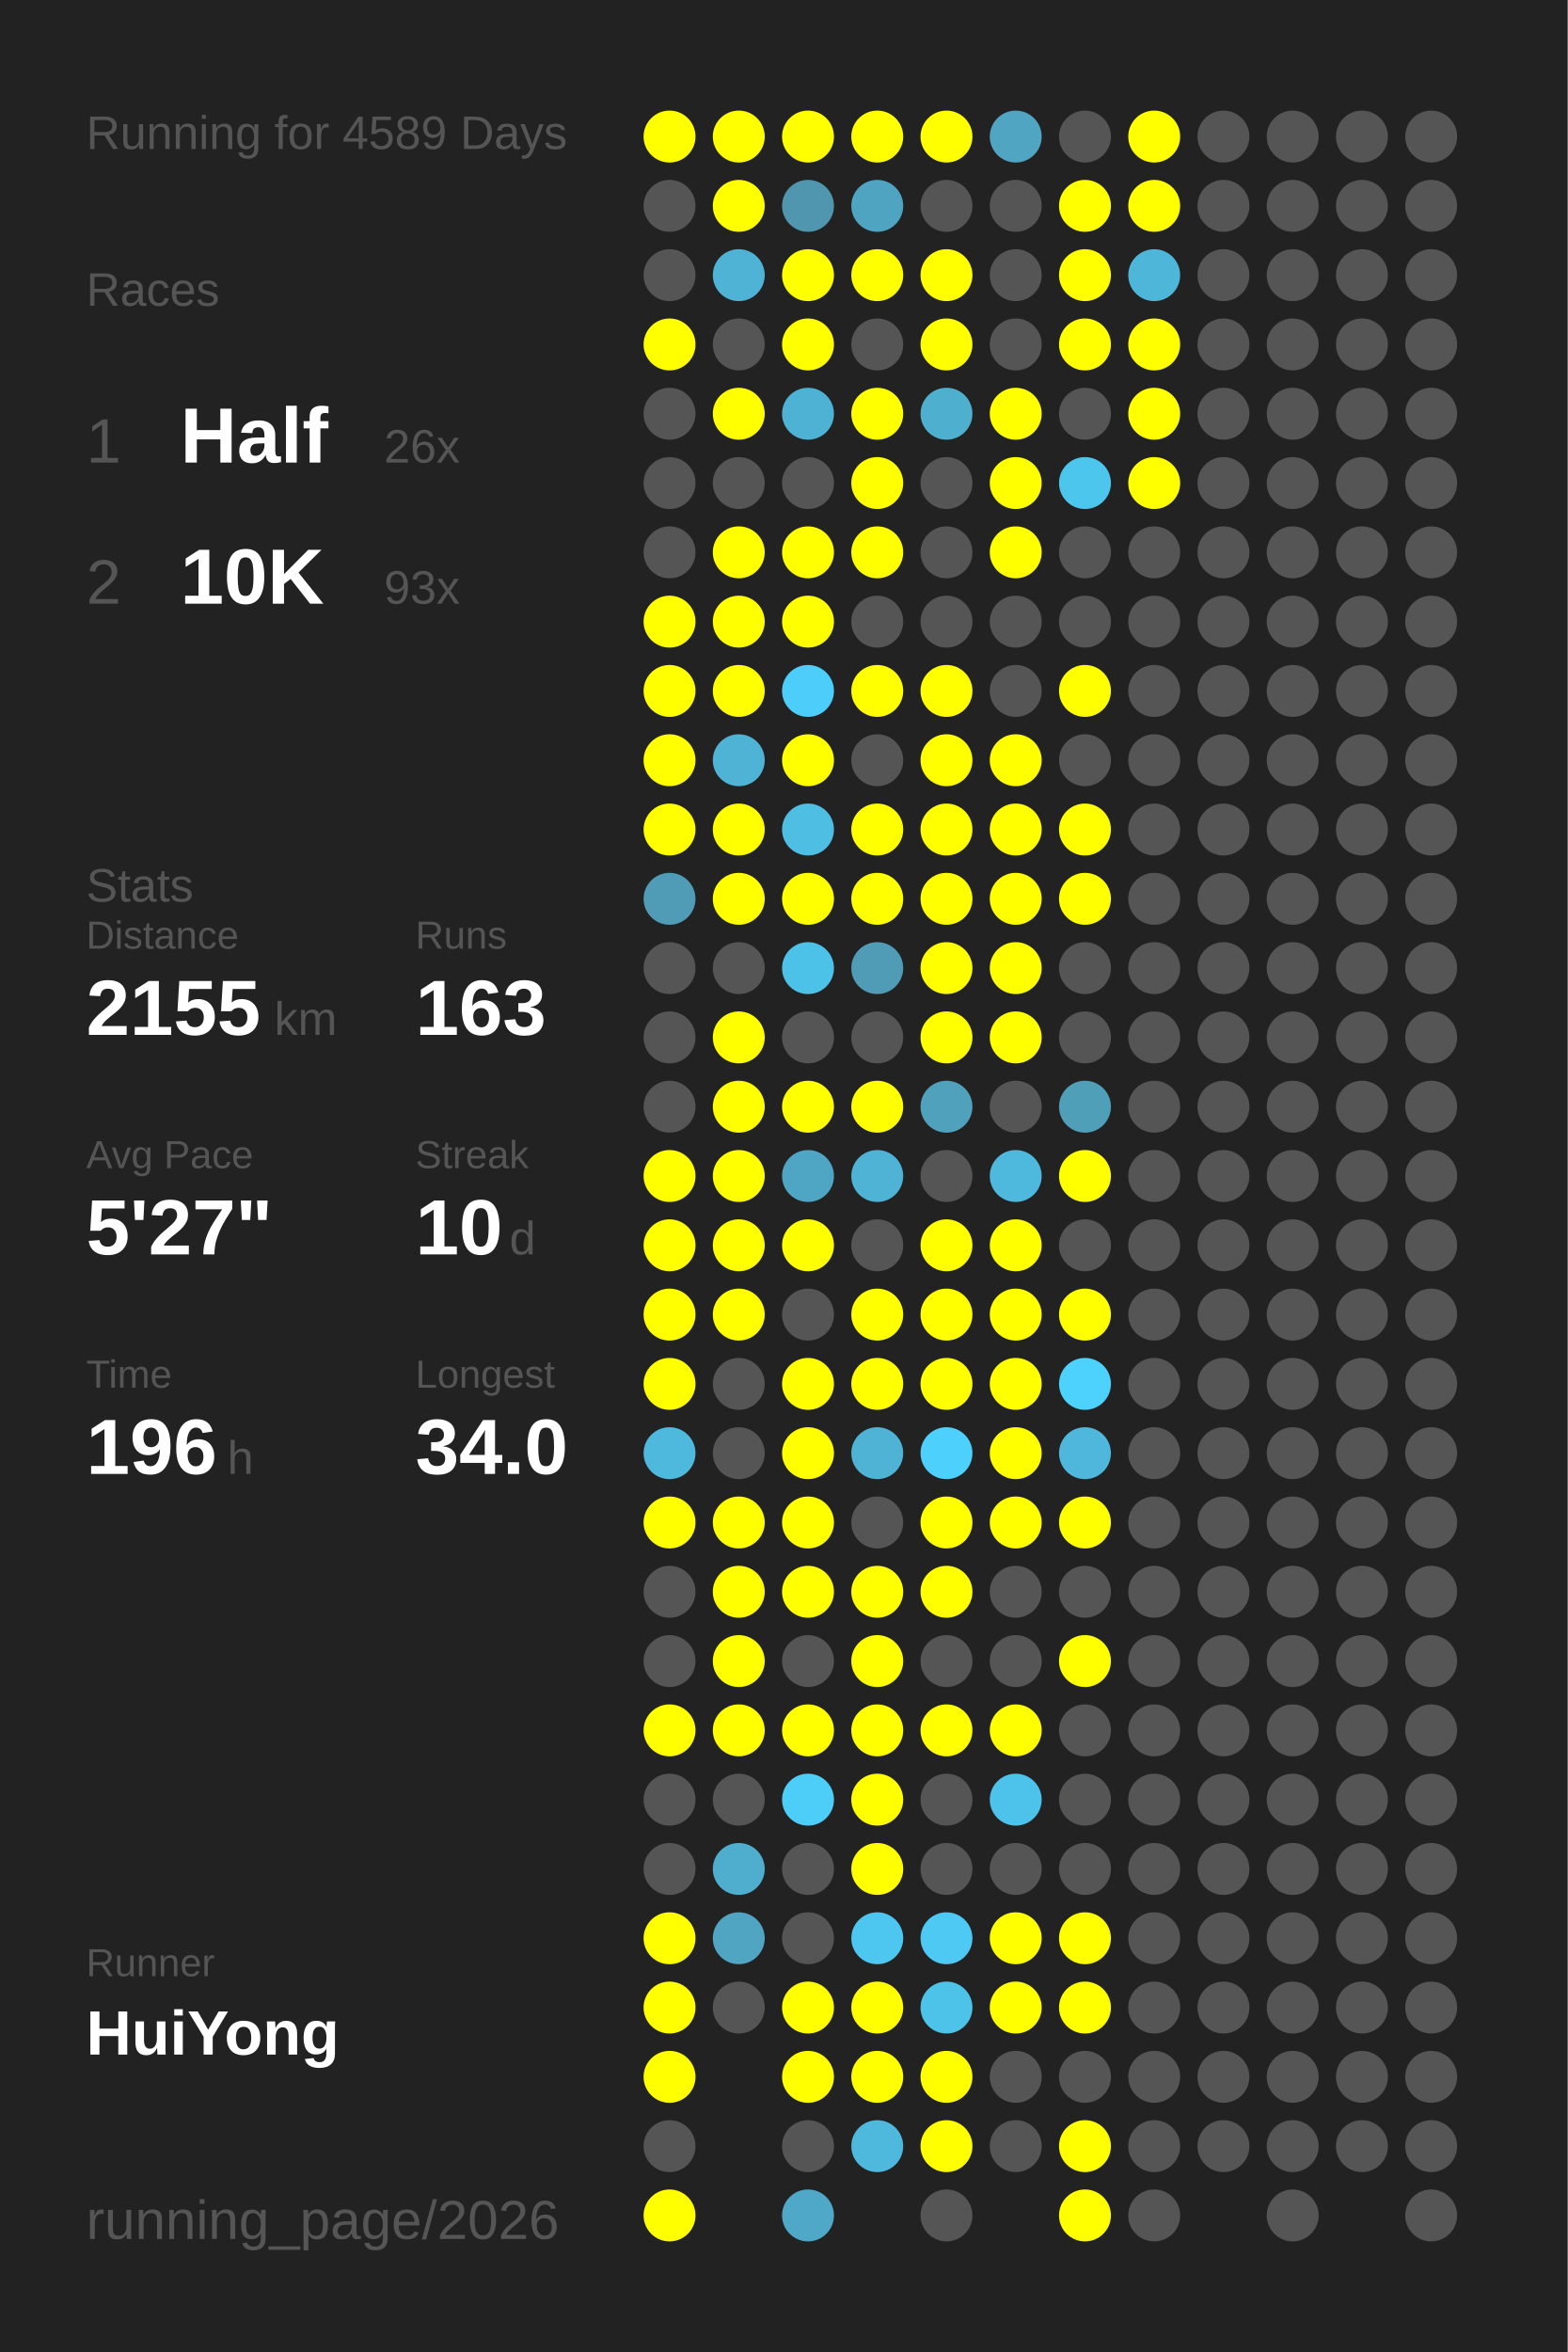
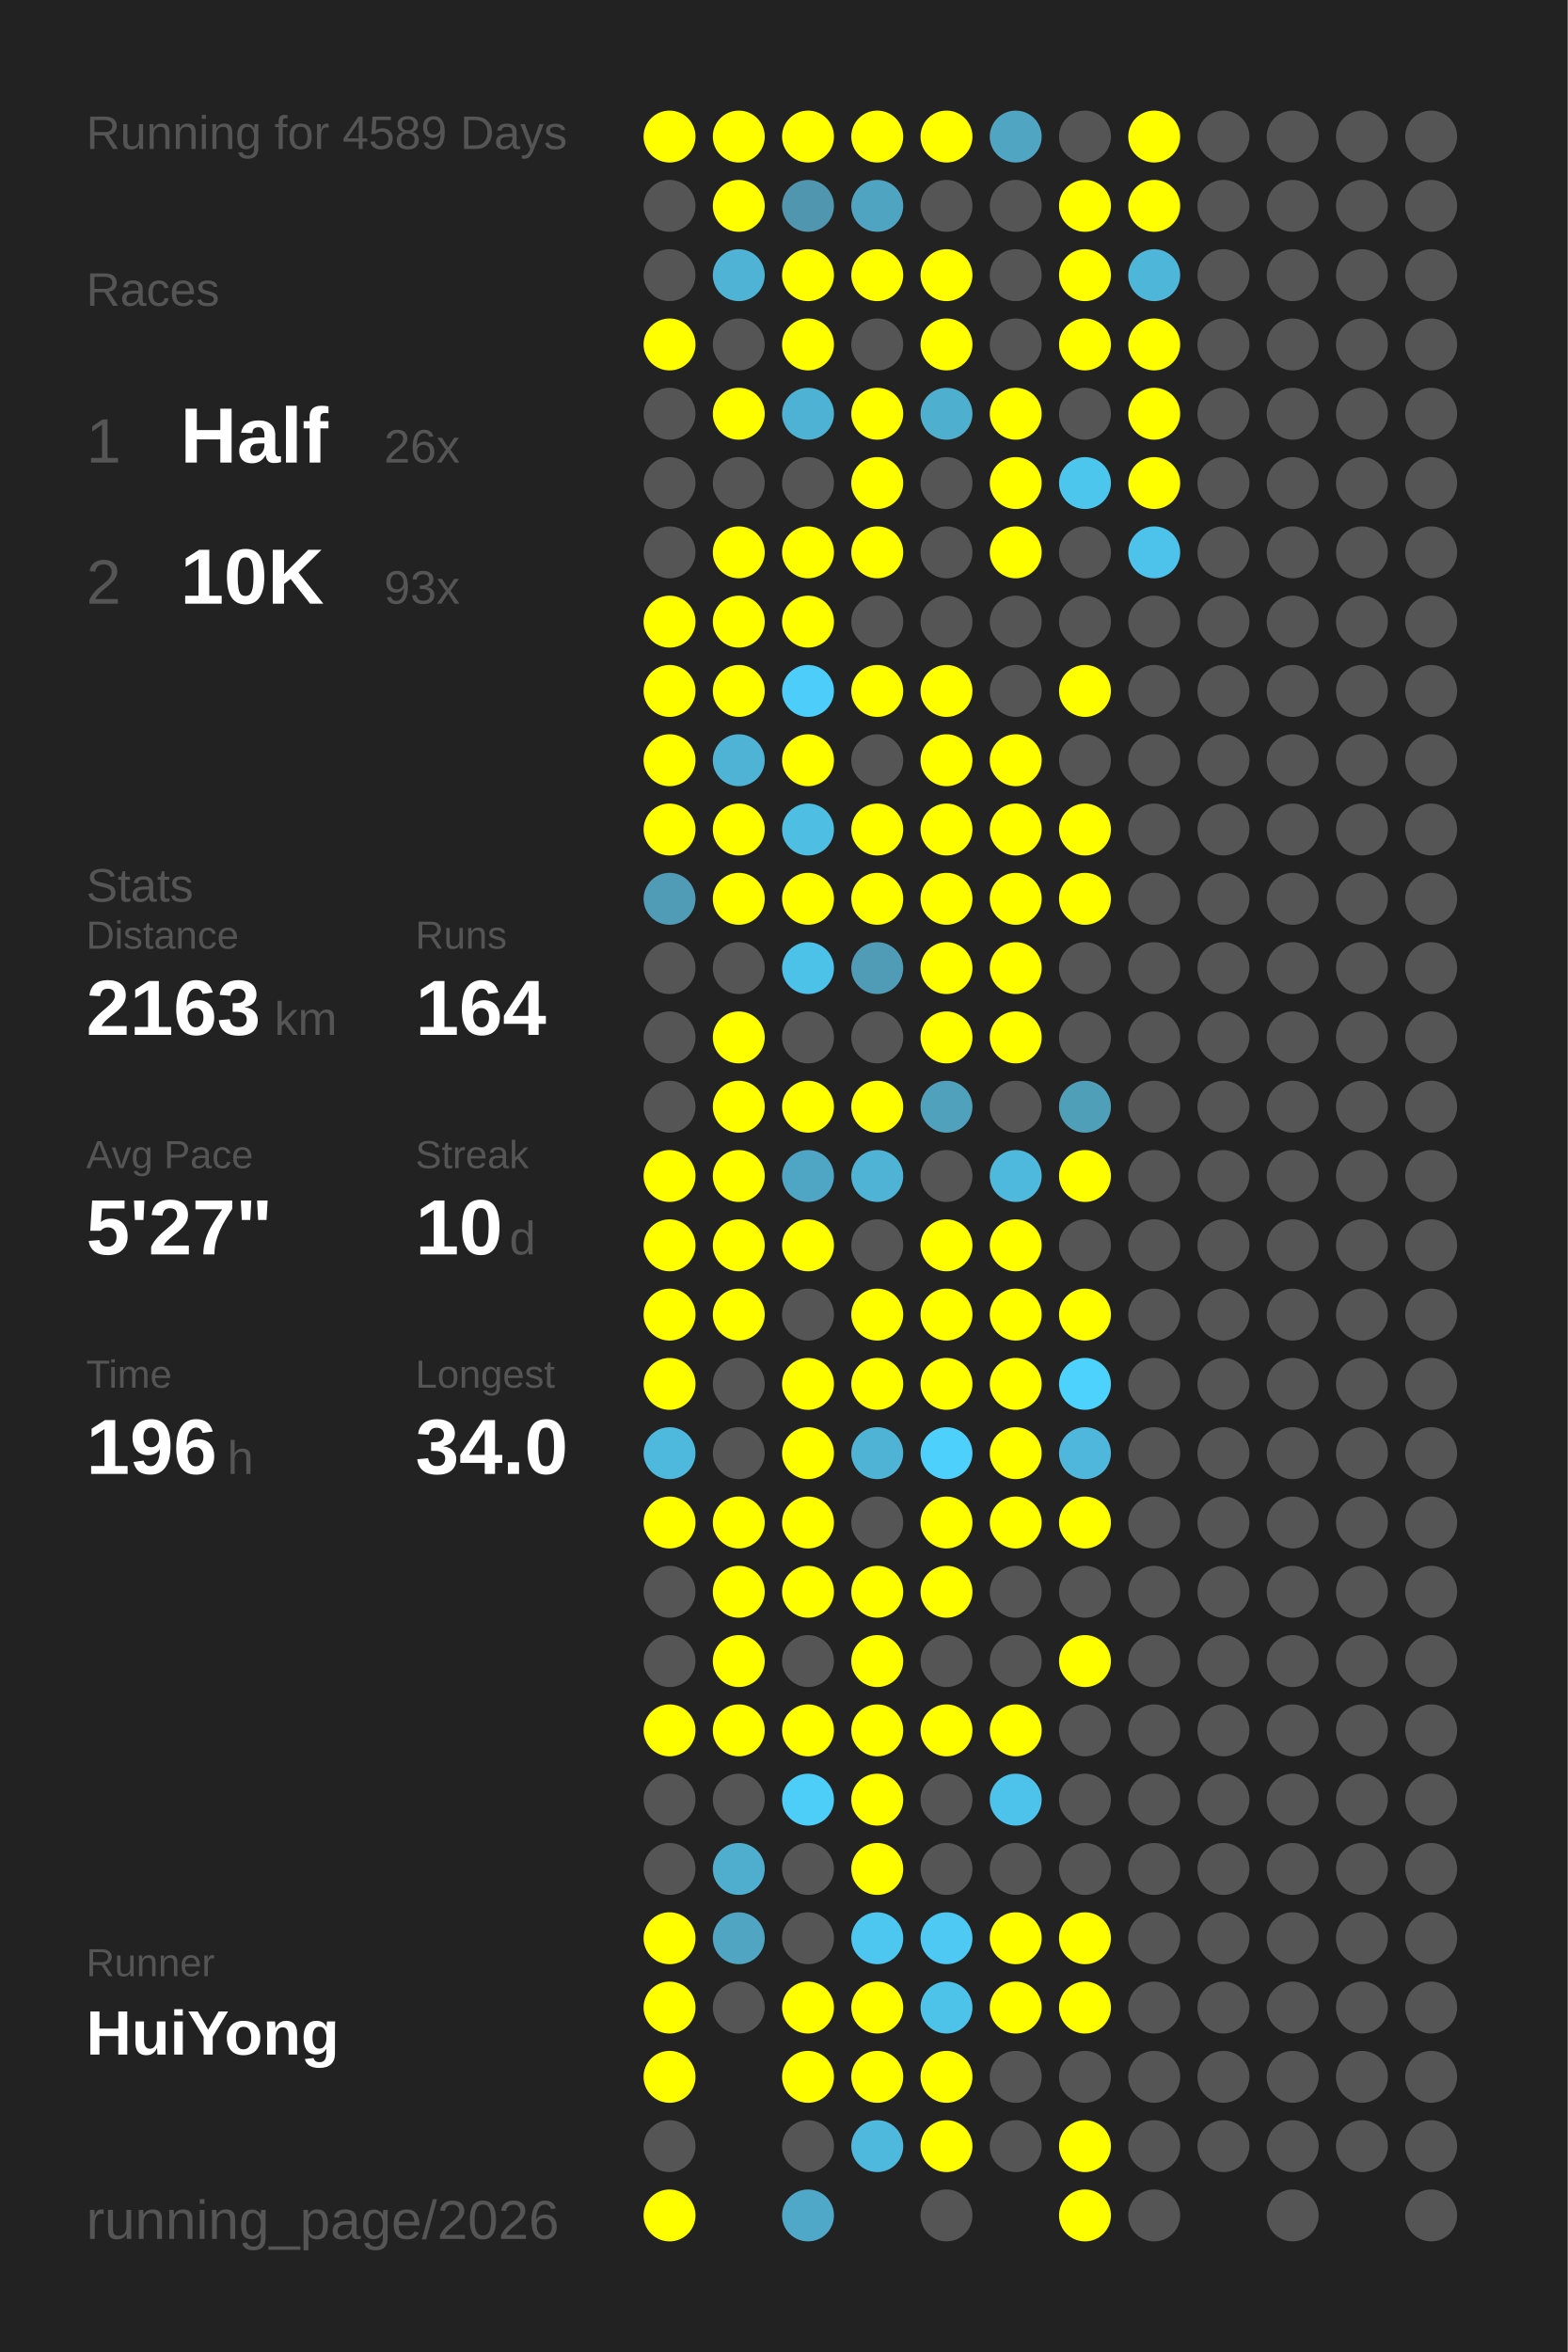
<svg xmlns="http://www.w3.org/2000/svg" baseProfile="full" height="300mm" version="1.1" viewBox="0,0,200,300" width="200mm">
  <defs />
  <rect fill="#222222" height="300" width="200" x="0" y="0" />
  <text fill="#555555" style="font-size:6px; font-family:Arial;" x="11" y="19">Running for 4589 Days</text>
  <text fill="#555555" style="font-size:6px; font-family:Arial;" x="11" y="39">Races</text>
  <text fill="#555555" style="font-size:8px; font-family:Arial;" x="11" y="59">1</text>
  <text fill="#FFFFFF" style="font-size:10px; font-family:Arial; font-weight:bold;" x="23" y="59">Half</text>
  <text fill="#555555" style="font-size:6px; font-family:Arial;" x="49" y="59">26x</text>
  <text fill="#555555" style="font-size:8px; font-family:Arial;" x="11" y="77">2</text>
  <text fill="#FFFFFF" style="font-size:10px; font-family:Arial; font-weight:bold;" x="23" y="77">10K</text>
  <text fill="#555555" style="font-size:6px; font-family:Arial;" x="49" y="77">93x</text>
  <text fill="#555555" style="font-size:6px; font-family:Arial;" x="11" y="115">Stats</text>
  <text fill="#555555" style="font-size:5px; font-family:Arial;" x="11" y="121">Distance</text>
-   <text fill="#FFFFFF" style="font-size:10px; font-family:Arial; font-weight:bold;" x="11" y="132">2155</text>
+   <text fill="#FFFFFF" style="font-size:10px; font-family:Arial; font-weight:bold;" x="11" y="132">2163</text>
  <text fill="#555555" style="font-size:6px; font-family:Arial;" x="35" y="132">km</text>
  <text fill="#555555" style="font-size:5px; font-family:Arial;" x="53" y="121">Runs</text>
-   <text fill="#FFFFFF" style="font-size:10px; font-family:Arial; font-weight:bold;" x="53" y="132">163</text>
+   <text fill="#FFFFFF" style="font-size:10px; font-family:Arial; font-weight:bold;" x="53" y="132">164</text>
  <text fill="#555555" style="font-size:5px; font-family:Arial;" x="11" y="149">Avg Pace</text>
  <text fill="#FFFFFF" style="font-size:10px; font-family:Arial; font-weight:bold;" x="11" y="160">5'27"</text>
  <text fill="#555555" style="font-size:5px; font-family:Arial;" x="53" y="149">Streak</text>
  <text fill="#FFFFFF" style="font-size:10px; font-family:Arial; font-weight:bold;" x="53" y="160">10</text>
  <text fill="#555555" style="font-size:6px; font-family:Arial;" x="65" y="160">d</text>
  <text fill="#555555" style="font-size:5px; font-family:Arial;" x="11" y="177">Time</text>
  <text fill="#FFFFFF" style="font-size:10px; font-family:Arial; font-weight:bold;" x="11" y="188">196</text>
  <text fill="#555555" style="font-size:6px; font-family:Arial;" x="29" y="188">h</text>
  <text fill="#555555" style="font-size:5px; font-family:Arial;" x="53" y="177">Longest</text>
  <text fill="#FFFFFF" style="font-size:10px; font-family:Arial; font-weight:bold;" x="53" y="188">34.0</text>
  <text fill="#555555" style="font-size:5px; font-family:Arial;" x="11" y="252.065">Runner</text>
  <text fill="#FFFFFF" style="font-size:8px; font-family:Arial; font-weight:bold;" x="11" y="262.065">HuiYong</text>
  <text fill="#555555" style="font-size:7px; font-family:Arial;" x="11" y="285.581">running_page/2026</text>
  <circle cx="85.417" cy="17.419" fill="#FFFF00" r="3.312" />
  <circle cx="85.417" cy="26.258" fill="#555555" r="3.312" />
  <circle cx="85.417" cy="35.097" fill="#555555" r="3.312" />
  <circle cx="85.417" cy="43.935" fill="#FFFF00" r="3.312" />
  <circle cx="85.417" cy="52.774" fill="#555555" r="3.312" />
  <circle cx="85.417" cy="61.613" fill="#555555" r="3.312" />
  <circle cx="85.417" cy="70.452" fill="#555555" r="3.312" />
  <circle cx="85.417" cy="79.29" fill="#FFFF00" r="3.312" />
  <circle cx="85.417" cy="88.129" fill="#FFFF00" r="3.312" />
  <circle cx="85.417" cy="96.968" fill="#FFFF00" r="3.312" />
  <circle cx="85.417" cy="105.806" fill="#FFFF00" r="3.312" />
  <circle cx="85.417" cy="114.645" fill="#509bb5" r="3.312" />
  <circle cx="85.417" cy="123.484" fill="#555555" r="3.312" />
  <circle cx="85.417" cy="132.323" fill="#555555" r="3.312" />
  <circle cx="85.417" cy="141.161" fill="#555555" r="3.312" />
  <circle cx="85.417" cy="150" fill="#FFFF00" r="3.312" />
  <circle cx="85.417" cy="158.839" fill="#FFFF00" r="3.312" />
  <circle cx="85.417" cy="167.677" fill="#FFFF00" r="3.312" />
  <circle cx="85.417" cy="176.516" fill="#FFFF00" r="3.312" />
  <circle cx="85.417" cy="185.355" fill="#4eb9dd" r="3.312" />
  <circle cx="85.417" cy="194.194" fill="#FFFF00" r="3.312" />
  <circle cx="85.417" cy="203.032" fill="#555555" r="3.312" />
  <circle cx="85.417" cy="211.871" fill="#555555" r="3.312" />
  <circle cx="85.417" cy="220.71" fill="#FFFF00" r="3.312" />
  <circle cx="85.417" cy="229.548" fill="#555555" r="3.312" />
  <circle cx="85.417" cy="238.387" fill="#555555" r="3.312" />
  <circle cx="85.417" cy="247.226" fill="#FFFF00" r="3.312" />
  <circle cx="85.417" cy="256.065" fill="#FFFF00" r="3.312" />
  <circle cx="85.417" cy="264.903" fill="#FFFF00" r="3.312" />
  <circle cx="85.417" cy="273.742" fill="#555555" r="3.312" />
  <circle cx="85.417" cy="282.581" fill="#FFFF00" r="3.312" />
  <circle cx="94.25" cy="17.419" fill="#FFFF00" r="3.312" />
  <circle cx="94.25" cy="26.258" fill="#FFFF00" r="3.312" />
  <circle cx="94.25" cy="35.097" fill="#4eb3d4" r="3.312" />
  <circle cx="94.25" cy="43.935" fill="#555555" r="3.312" />
  <circle cx="94.25" cy="52.774" fill="#FFFF00" r="3.312" />
  <circle cx="94.25" cy="61.613" fill="#555555" r="3.312" />
  <circle cx="94.25" cy="70.452" fill="#FFFF00" r="3.312" />
  <circle cx="94.25" cy="79.29" fill="#FFFF00" r="3.312" />
  <circle cx="94.25" cy="88.129" fill="#FFFF00" r="3.312" />
  <circle cx="94.25" cy="96.968" fill="#4eb3d4" r="3.312" />
  <circle cx="94.25" cy="105.806" fill="#FFFF00" r="3.312" />
  <circle cx="94.25" cy="114.645" fill="#FFFF00" r="3.312" />
  <circle cx="94.25" cy="123.484" fill="#555555" r="3.312" />
  <circle cx="94.25" cy="132.323" fill="#FFFF00" r="3.312" />
  <circle cx="94.25" cy="141.161" fill="#FFFF00" r="3.312" />
  <circle cx="94.25" cy="150" fill="#FFFF00" r="3.312" />
  <circle cx="94.25" cy="158.839" fill="#FFFF00" r="3.312" />
  <circle cx="94.25" cy="167.677" fill="#FFFF00" r="3.312" />
  <circle cx="94.25" cy="176.516" fill="#555555" r="3.312" />
  <circle cx="94.25" cy="185.355" fill="#555555" r="3.312" />
  <circle cx="94.25" cy="194.194" fill="#FFFF00" r="3.312" />
  <circle cx="94.25" cy="203.032" fill="#FFFF00" r="3.312" />
  <circle cx="94.25" cy="211.871" fill="#FFFF00" r="3.312" />
  <circle cx="94.25" cy="220.71" fill="#FFFF00" r="3.312" />
  <circle cx="94.25" cy="229.548" fill="#555555" r="3.312" />
  <circle cx="94.25" cy="238.387" fill="#4faece" r="3.312" />
  <circle cx="94.25" cy="247.226" fill="#4fa5c2" r="3.312" />
  <circle cx="94.25" cy="256.065" fill="#555555" r="3.312" />
  <circle cx="103.083" cy="17.419" fill="#FFFF00" r="3.312" />
  <circle cx="103.083" cy="26.258" fill="#5096ae" r="3.312" />
  <circle cx="103.083" cy="35.097" fill="#FFFF00" r="3.312" />
  <circle cx="103.083" cy="43.935" fill="#FFFF00" r="3.312" />
  <circle cx="103.083" cy="52.774" fill="#4eb2d4" r="3.312" />
  <circle cx="103.083" cy="61.613" fill="#555555" r="3.312" />
  <circle cx="103.083" cy="70.452" fill="#FFFF00" r="3.312" />
  <circle cx="103.083" cy="79.29" fill="#FFFF00" r="3.312" />
  <circle cx="103.083" cy="88.129" fill="#4dcefa" r="3.312" />
  <circle cx="103.083" cy="96.968" fill="#FFFF00" r="3.312" />
  <circle cx="103.083" cy="105.806" fill="#4ebee3" r="3.312" />
  <circle cx="103.083" cy="114.645" fill="#FFFF00" r="3.312" />
  <circle cx="103.083" cy="123.484" fill="#4dc2e9" r="3.312" />
  <circle cx="103.083" cy="132.323" fill="#555555" r="3.312" />
  <circle cx="103.083" cy="141.161" fill="#FFFF00" r="3.312" />
  <circle cx="103.083" cy="150" fill="#4fa6c4" r="3.312" />
  <circle cx="103.083" cy="158.839" fill="#FFFF00" r="3.312" />
  <circle cx="103.083" cy="167.677" fill="#555555" r="3.312" />
  <circle cx="103.083" cy="176.516" fill="#FFFF00" r="3.312" />
  <circle cx="103.083" cy="185.355" fill="#FFFF00" r="3.312" />
  <circle cx="103.083" cy="194.194" fill="#FFFF00" r="3.312" />
  <circle cx="103.083" cy="203.032" fill="#FFFF00" r="3.312" />
  <circle cx="103.083" cy="211.871" fill="#555555" r="3.312" />
  <circle cx="103.083" cy="220.71" fill="#FFFF00" r="3.312" />
  <circle cx="103.083" cy="229.548" fill="#4dcef9" r="3.312" />
  <circle cx="103.083" cy="238.387" fill="#555555" r="3.312" />
  <circle cx="103.083" cy="247.226" fill="#555555" r="3.312" />
  <circle cx="103.083" cy="256.065" fill="#FFFF00" r="3.312" />
  <circle cx="103.083" cy="264.903" fill="#FFFF00" r="3.312" />
  <circle cx="103.083" cy="273.742" fill="#555555" r="3.312" />
  <circle cx="103.083" cy="282.581" fill="#4fa8c7" r="3.312" />
  <circle cx="111.917" cy="17.419" fill="#FFFF00" r="3.312" />
  <circle cx="111.917" cy="26.258" fill="#4fa5c1" r="3.312" />
  <circle cx="111.917" cy="35.097" fill="#FFFF00" r="3.312" />
  <circle cx="111.917" cy="43.935" fill="#555555" r="3.312" />
  <circle cx="111.917" cy="52.774" fill="#FFFF00" r="3.312" />
  <circle cx="111.917" cy="61.613" fill="#FFFF00" r="3.312" />
  <circle cx="111.917" cy="70.452" fill="#FFFF00" r="3.312" />
  <circle cx="111.917" cy="79.29" fill="#555555" r="3.312" />
  <circle cx="111.917" cy="88.129" fill="#FFFF00" r="3.312" />
  <circle cx="111.917" cy="96.968" fill="#555555" r="3.312" />
  <circle cx="111.917" cy="105.806" fill="#FFFF00" r="3.312" />
  <circle cx="111.917" cy="114.645" fill="#FFFF00" r="3.312" />
  <circle cx="111.917" cy="123.484" fill="#509cb6" r="3.312" />
  <circle cx="111.917" cy="132.323" fill="#555555" r="3.312" />
  <circle cx="111.917" cy="141.161" fill="#FFFF00" r="3.312" />
  <circle cx="111.917" cy="150" fill="#4eb3d4" r="3.312" />
  <circle cx="111.917" cy="158.839" fill="#555555" r="3.312" />
  <circle cx="111.917" cy="167.677" fill="#FFFF00" r="3.312" />
  <circle cx="111.917" cy="176.516" fill="#FFFF00" r="3.312" />
  <circle cx="111.917" cy="185.355" fill="#4eb3d5" r="3.312" />
  <circle cx="111.917" cy="194.194" fill="#555555" r="3.312" />
  <circle cx="111.917" cy="203.032" fill="#FFFF00" r="3.312" />
  <circle cx="111.917" cy="211.871" fill="#FFFF00" r="3.312" />
  <circle cx="111.917" cy="220.71" fill="#FFFF00" r="3.312" />
  <circle cx="111.917" cy="229.548" fill="#FFFF00" r="3.312" />
  <circle cx="111.917" cy="238.387" fill="#FFFF00" r="3.312" />
  <circle cx="111.917" cy="247.226" fill="#4dc7f0" r="3.312" />
  <circle cx="111.917" cy="256.065" fill="#FFFF00" r="3.312" />
  <circle cx="111.917" cy="264.903" fill="#FFFF00" r="3.312" />
  <circle cx="111.917" cy="273.742" fill="#4eb9dd" r="3.312" />
  <circle cx="120.75" cy="17.419" fill="#FFFF00" r="3.312" />
  <circle cx="120.75" cy="26.258" fill="#555555" r="3.312" />
  <circle cx="120.75" cy="35.097" fill="#FFFF00" r="3.312" />
  <circle cx="120.75" cy="43.935" fill="#FFFF00" r="3.312" />
  <circle cx="120.75" cy="52.774" fill="#4fafcf" r="3.312" />
  <circle cx="120.75" cy="61.613" fill="#555555" r="3.312" />
  <circle cx="120.75" cy="70.452" fill="#555555" r="3.312" />
  <circle cx="120.75" cy="79.29" fill="#555555" r="3.312" />
  <circle cx="120.75" cy="88.129" fill="#FFFF00" r="3.312" />
  <circle cx="120.75" cy="96.968" fill="#FFFF00" r="3.312" />
  <circle cx="120.75" cy="105.806" fill="#FFFF00" r="3.312" />
  <circle cx="120.75" cy="114.645" fill="#FFFF00" r="3.312" />
  <circle cx="120.75" cy="123.484" fill="#FFFF00" r="3.312" />
  <circle cx="120.75" cy="132.323" fill="#FFFF00" r="3.312" />
  <circle cx="120.75" cy="141.161" fill="#50a1bc" r="3.312" />
  <circle cx="120.75" cy="150" fill="#555555" r="3.312" />
  <circle cx="120.75" cy="158.839" fill="#FFFF00" r="3.312" />
  <circle cx="120.75" cy="167.677" fill="#FFFF00" r="3.312" />
  <circle cx="120.75" cy="176.516" fill="#FFFF00" r="3.312" />
  <circle cx="120.75" cy="185.355" fill="#4dd0fc" r="3.312" />
  <circle cx="120.75" cy="194.194" fill="#FFFF00" r="3.312" />
  <circle cx="120.75" cy="203.032" fill="#FFFF00" r="3.312" />
  <circle cx="120.75" cy="211.871" fill="#555555" r="3.312" />
  <circle cx="120.75" cy="220.71" fill="#FFFF00" r="3.312" />
  <circle cx="120.75" cy="229.548" fill="#555555" r="3.312" />
  <circle cx="120.75" cy="238.387" fill="#555555" r="3.312" />
  <circle cx="120.75" cy="247.226" fill="#4dc9f3" r="3.312" />
  <circle cx="120.75" cy="256.065" fill="#4dc3ea" r="3.312" />
  <circle cx="120.75" cy="264.903" fill="#FFFF00" r="3.312" />
  <circle cx="120.75" cy="273.742" fill="#FFFF00" r="3.312" />
  <circle cx="120.75" cy="282.581" fill="#555555" r="3.312" />
  <circle cx="129.583" cy="17.419" fill="#4fa5c2" r="3.312" />
  <circle cx="129.583" cy="26.258" fill="#555555" r="3.312" />
  <circle cx="129.583" cy="35.097" fill="#555555" r="3.312" />
  <circle cx="129.583" cy="43.935" fill="#555555" r="3.312" />
  <circle cx="129.583" cy="52.774" fill="#FFFF00" r="3.312" />
  <circle cx="129.583" cy="61.613" fill="#FFFF00" r="3.312" />
  <circle cx="129.583" cy="70.452" fill="#FFFF00" r="3.312" />
  <circle cx="129.583" cy="79.29" fill="#555555" r="3.312" />
  <circle cx="129.583" cy="88.129" fill="#555555" r="3.312" />
  <circle cx="129.583" cy="96.968" fill="#FFFF00" r="3.312" />
  <circle cx="129.583" cy="105.806" fill="#FFFF00" r="3.312" />
  <circle cx="129.583" cy="114.645" fill="#FFFF00" r="3.312" />
  <circle cx="129.583" cy="123.484" fill="#FFFF00" r="3.312" />
  <circle cx="129.583" cy="132.323" fill="#FFFF00" r="3.312" />
  <circle cx="129.583" cy="141.161" fill="#555555" r="3.312" />
  <circle cx="129.583" cy="150" fill="#4eb9dd" r="3.312" />
  <circle cx="129.583" cy="158.839" fill="#FFFF00" r="3.312" />
  <circle cx="129.583" cy="167.677" fill="#FFFF00" r="3.312" />
  <circle cx="129.583" cy="176.516" fill="#FFFF00" r="3.312" />
  <circle cx="129.583" cy="185.355" fill="#FFFF00" r="3.312" />
  <circle cx="129.583" cy="194.194" fill="#FFFF00" r="3.312" />
  <circle cx="129.583" cy="203.032" fill="#555555" r="3.312" />
  <circle cx="129.583" cy="211.871" fill="#555555" r="3.312" />
  <circle cx="129.583" cy="220.71" fill="#FFFF00" r="3.312" />
  <circle cx="129.583" cy="229.548" fill="#4dc3eb" r="3.312" />
  <circle cx="129.583" cy="238.387" fill="#555555" r="3.312" />
  <circle cx="129.583" cy="247.226" fill="#FFFF00" r="3.312" />
  <circle cx="129.583" cy="256.065" fill="#FFFF00" r="3.312" />
  <circle cx="129.583" cy="264.903" fill="#555555" r="3.312" />
  <circle cx="129.583" cy="273.742" fill="#555555" r="3.312" />
  <circle cx="138.417" cy="17.419" fill="#555555" r="3.312" />
  <circle cx="138.417" cy="26.258" fill="#FFFF00" r="3.312" />
  <circle cx="138.417" cy="35.097" fill="#FFFF00" r="3.312" />
  <circle cx="138.417" cy="43.935" fill="#FFFF00" r="3.312" />
  <circle cx="138.417" cy="52.774" fill="#555555" r="3.312" />
  <circle cx="138.417" cy="61.613" fill="#4dc6ee" r="3.312" />
  <circle cx="138.417" cy="70.452" fill="#555555" r="3.312" />
  <circle cx="138.417" cy="79.29" fill="#555555" r="3.312" />
  <circle cx="138.417" cy="88.129" fill="#FFFF00" r="3.312" />
  <circle cx="138.417" cy="96.968" fill="#555555" r="3.312" />
  <circle cx="138.417" cy="105.806" fill="#FFFF00" r="3.312" />
  <circle cx="138.417" cy="114.645" fill="#FFFF00" r="3.312" />
  <circle cx="138.417" cy="123.484" fill="#555555" r="3.312" />
  <circle cx="138.417" cy="132.323" fill="#555555" r="3.312" />
  <circle cx="138.417" cy="141.161" fill="#509fb9" r="3.312" />
  <circle cx="138.417" cy="150" fill="#FFFF00" r="3.312" />
  <circle cx="138.417" cy="158.839" fill="#555555" r="3.312" />
  <circle cx="138.417" cy="167.677" fill="#FFFF00" r="3.312" />
  <circle cx="138.417" cy="176.516" fill="#4dd1fd" r="3.312" />
  <circle cx="138.417" cy="185.355" fill="#4eb7db" r="3.312" />
  <circle cx="138.417" cy="194.194" fill="#FFFF00" r="3.312" />
  <circle cx="138.417" cy="203.032" fill="#555555" r="3.312" />
  <circle cx="138.417" cy="211.871" fill="#FFFF00" r="3.312" />
  <circle cx="138.417" cy="220.71" fill="#555555" r="3.312" />
  <circle cx="138.417" cy="229.548" fill="#555555" r="3.312" />
  <circle cx="138.417" cy="238.387" fill="#555555" r="3.312" />
  <circle cx="138.417" cy="247.226" fill="#FFFF00" r="3.312" />
  <circle cx="138.417" cy="256.065" fill="#FFFF00" r="3.312" />
  <circle cx="138.417" cy="264.903" fill="#555555" r="3.312" />
  <circle cx="138.417" cy="273.742" fill="#FFFF00" r="3.312" />
  <circle cx="138.417" cy="282.581" fill="#FFFF00" r="3.312" />
  <circle cx="147.25" cy="17.419" fill="#FFFF00" r="3.312" />
  <circle cx="147.25" cy="26.258" fill="#FFFF00" r="3.312" />
  <circle cx="147.25" cy="35.097" fill="#4eb6d9" r="3.312" />
  <circle cx="147.25" cy="43.935" fill="#FFFF00" r="3.312" />
  <circle cx="147.25" cy="52.774" fill="#FFFF00" r="3.312" />
  <circle cx="147.25" cy="61.613" fill="#FFFF00" r="3.312" />
-   <circle cx="147.25" cy="70.452" fill="#555555" r="3.312" />
+   <circle cx="147.25" cy="70.452" fill="#4dc3eb" r="3.312" />
  <circle cx="147.25" cy="79.29" fill="#555555" r="3.312" />
  <circle cx="147.25" cy="88.129" fill="#555555" r="3.312" />
  <circle cx="147.25" cy="96.968" fill="#555555" r="3.312" />
  <circle cx="147.25" cy="105.806" fill="#555555" r="3.312" />
  <circle cx="147.25" cy="114.645" fill="#555555" r="3.312" />
  <circle cx="147.25" cy="123.484" fill="#555555" r="3.312" />
  <circle cx="147.25" cy="132.323" fill="#555555" r="3.312" />
  <circle cx="147.25" cy="141.161" fill="#555555" r="3.312" />
  <circle cx="147.25" cy="150" fill="#555555" r="3.312" />
  <circle cx="147.25" cy="158.839" fill="#555555" r="3.312" />
  <circle cx="147.25" cy="167.677" fill="#555555" r="3.312" />
  <circle cx="147.25" cy="176.516" fill="#555555" r="3.312" />
  <circle cx="147.25" cy="185.355" fill="#555555" r="3.312" />
  <circle cx="147.25" cy="194.194" fill="#555555" r="3.312" />
  <circle cx="147.25" cy="203.032" fill="#555555" r="3.312" />
  <circle cx="147.25" cy="211.871" fill="#555555" r="3.312" />
  <circle cx="147.25" cy="220.71" fill="#555555" r="3.312" />
  <circle cx="147.25" cy="229.548" fill="#555555" r="3.312" />
  <circle cx="147.25" cy="238.387" fill="#555555" r="3.312" />
  <circle cx="147.25" cy="247.226" fill="#555555" r="3.312" />
  <circle cx="147.25" cy="256.065" fill="#555555" r="3.312" />
  <circle cx="147.25" cy="264.903" fill="#555555" r="3.312" />
  <circle cx="147.25" cy="273.742" fill="#555555" r="3.312" />
  <circle cx="147.25" cy="282.581" fill="#555555" r="3.312" />
  <circle cx="156.083" cy="17.419" fill="#555555" r="3.312" />
  <circle cx="156.083" cy="26.258" fill="#555555" r="3.312" />
  <circle cx="156.083" cy="35.097" fill="#555555" r="3.312" />
  <circle cx="156.083" cy="43.935" fill="#555555" r="3.312" />
  <circle cx="156.083" cy="52.774" fill="#555555" r="3.312" />
  <circle cx="156.083" cy="61.613" fill="#555555" r="3.312" />
  <circle cx="156.083" cy="70.452" fill="#555555" r="3.312" />
  <circle cx="156.083" cy="79.29" fill="#555555" r="3.312" />
  <circle cx="156.083" cy="88.129" fill="#555555" r="3.312" />
  <circle cx="156.083" cy="96.968" fill="#555555" r="3.312" />
  <circle cx="156.083" cy="105.806" fill="#555555" r="3.312" />
  <circle cx="156.083" cy="114.645" fill="#555555" r="3.312" />
  <circle cx="156.083" cy="123.484" fill="#555555" r="3.312" />
  <circle cx="156.083" cy="132.323" fill="#555555" r="3.312" />
  <circle cx="156.083" cy="141.161" fill="#555555" r="3.312" />
  <circle cx="156.083" cy="150" fill="#555555" r="3.312" />
  <circle cx="156.083" cy="158.839" fill="#555555" r="3.312" />
  <circle cx="156.083" cy="167.677" fill="#555555" r="3.312" />
  <circle cx="156.083" cy="176.516" fill="#555555" r="3.312" />
  <circle cx="156.083" cy="185.355" fill="#555555" r="3.312" />
  <circle cx="156.083" cy="194.194" fill="#555555" r="3.312" />
  <circle cx="156.083" cy="203.032" fill="#555555" r="3.312" />
  <circle cx="156.083" cy="211.871" fill="#555555" r="3.312" />
  <circle cx="156.083" cy="220.71" fill="#555555" r="3.312" />
  <circle cx="156.083" cy="229.548" fill="#555555" r="3.312" />
  <circle cx="156.083" cy="238.387" fill="#555555" r="3.312" />
  <circle cx="156.083" cy="247.226" fill="#555555" r="3.312" />
  <circle cx="156.083" cy="256.065" fill="#555555" r="3.312" />
  <circle cx="156.083" cy="264.903" fill="#555555" r="3.312" />
  <circle cx="156.083" cy="273.742" fill="#555555" r="3.312" />
  <circle cx="164.917" cy="17.419" fill="#555555" r="3.312" />
  <circle cx="164.917" cy="26.258" fill="#555555" r="3.312" />
  <circle cx="164.917" cy="35.097" fill="#555555" r="3.312" />
  <circle cx="164.917" cy="43.935" fill="#555555" r="3.312" />
  <circle cx="164.917" cy="52.774" fill="#555555" r="3.312" />
  <circle cx="164.917" cy="61.613" fill="#555555" r="3.312" />
  <circle cx="164.917" cy="70.452" fill="#555555" r="3.312" />
  <circle cx="164.917" cy="79.29" fill="#555555" r="3.312" />
  <circle cx="164.917" cy="88.129" fill="#555555" r="3.312" />
  <circle cx="164.917" cy="96.968" fill="#555555" r="3.312" />
  <circle cx="164.917" cy="105.806" fill="#555555" r="3.312" />
  <circle cx="164.917" cy="114.645" fill="#555555" r="3.312" />
  <circle cx="164.917" cy="123.484" fill="#555555" r="3.312" />
  <circle cx="164.917" cy="132.323" fill="#555555" r="3.312" />
  <circle cx="164.917" cy="141.161" fill="#555555" r="3.312" />
  <circle cx="164.917" cy="150" fill="#555555" r="3.312" />
  <circle cx="164.917" cy="158.839" fill="#555555" r="3.312" />
  <circle cx="164.917" cy="167.677" fill="#555555" r="3.312" />
  <circle cx="164.917" cy="176.516" fill="#555555" r="3.312" />
  <circle cx="164.917" cy="185.355" fill="#555555" r="3.312" />
  <circle cx="164.917" cy="194.194" fill="#555555" r="3.312" />
  <circle cx="164.917" cy="203.032" fill="#555555" r="3.312" />
  <circle cx="164.917" cy="211.871" fill="#555555" r="3.312" />
  <circle cx="164.917" cy="220.71" fill="#555555" r="3.312" />
  <circle cx="164.917" cy="229.548" fill="#555555" r="3.312" />
  <circle cx="164.917" cy="238.387" fill="#555555" r="3.312" />
  <circle cx="164.917" cy="247.226" fill="#555555" r="3.312" />
  <circle cx="164.917" cy="256.065" fill="#555555" r="3.312" />
  <circle cx="164.917" cy="264.903" fill="#555555" r="3.312" />
  <circle cx="164.917" cy="273.742" fill="#555555" r="3.312" />
  <circle cx="164.917" cy="282.581" fill="#555555" r="3.312" />
  <circle cx="173.75" cy="17.419" fill="#555555" r="3.312" />
  <circle cx="173.75" cy="26.258" fill="#555555" r="3.312" />
  <circle cx="173.75" cy="35.097" fill="#555555" r="3.312" />
  <circle cx="173.75" cy="43.935" fill="#555555" r="3.312" />
  <circle cx="173.75" cy="52.774" fill="#555555" r="3.312" />
  <circle cx="173.75" cy="61.613" fill="#555555" r="3.312" />
  <circle cx="173.75" cy="70.452" fill="#555555" r="3.312" />
  <circle cx="173.75" cy="79.29" fill="#555555" r="3.312" />
  <circle cx="173.75" cy="88.129" fill="#555555" r="3.312" />
  <circle cx="173.75" cy="96.968" fill="#555555" r="3.312" />
  <circle cx="173.75" cy="105.806" fill="#555555" r="3.312" />
  <circle cx="173.75" cy="114.645" fill="#555555" r="3.312" />
  <circle cx="173.75" cy="123.484" fill="#555555" r="3.312" />
  <circle cx="173.75" cy="132.323" fill="#555555" r="3.312" />
  <circle cx="173.75" cy="141.161" fill="#555555" r="3.312" />
  <circle cx="173.75" cy="150" fill="#555555" r="3.312" />
  <circle cx="173.75" cy="158.839" fill="#555555" r="3.312" />
  <circle cx="173.75" cy="167.677" fill="#555555" r="3.312" />
  <circle cx="173.75" cy="176.516" fill="#555555" r="3.312" />
  <circle cx="173.75" cy="185.355" fill="#555555" r="3.312" />
  <circle cx="173.75" cy="194.194" fill="#555555" r="3.312" />
  <circle cx="173.75" cy="203.032" fill="#555555" r="3.312" />
  <circle cx="173.75" cy="211.871" fill="#555555" r="3.312" />
  <circle cx="173.75" cy="220.71" fill="#555555" r="3.312" />
  <circle cx="173.75" cy="229.548" fill="#555555" r="3.312" />
  <circle cx="173.75" cy="238.387" fill="#555555" r="3.312" />
  <circle cx="173.75" cy="247.226" fill="#555555" r="3.312" />
  <circle cx="173.75" cy="256.065" fill="#555555" r="3.312" />
  <circle cx="173.75" cy="264.903" fill="#555555" r="3.312" />
  <circle cx="173.75" cy="273.742" fill="#555555" r="3.312" />
  <circle cx="182.583" cy="17.419" fill="#555555" r="3.312" />
  <circle cx="182.583" cy="26.258" fill="#555555" r="3.312" />
  <circle cx="182.583" cy="35.097" fill="#555555" r="3.312" />
  <circle cx="182.583" cy="43.935" fill="#555555" r="3.312" />
  <circle cx="182.583" cy="52.774" fill="#555555" r="3.312" />
  <circle cx="182.583" cy="61.613" fill="#555555" r="3.312" />
  <circle cx="182.583" cy="70.452" fill="#555555" r="3.312" />
  <circle cx="182.583" cy="79.29" fill="#555555" r="3.312" />
  <circle cx="182.583" cy="88.129" fill="#555555" r="3.312" />
  <circle cx="182.583" cy="96.968" fill="#555555" r="3.312" />
  <circle cx="182.583" cy="105.806" fill="#555555" r="3.312" />
  <circle cx="182.583" cy="114.645" fill="#555555" r="3.312" />
  <circle cx="182.583" cy="123.484" fill="#555555" r="3.312" />
  <circle cx="182.583" cy="132.323" fill="#555555" r="3.312" />
  <circle cx="182.583" cy="141.161" fill="#555555" r="3.312" />
  <circle cx="182.583" cy="150" fill="#555555" r="3.312" />
  <circle cx="182.583" cy="158.839" fill="#555555" r="3.312" />
  <circle cx="182.583" cy="167.677" fill="#555555" r="3.312" />
  <circle cx="182.583" cy="176.516" fill="#555555" r="3.312" />
  <circle cx="182.583" cy="185.355" fill="#555555" r="3.312" />
  <circle cx="182.583" cy="194.194" fill="#555555" r="3.312" />
  <circle cx="182.583" cy="203.032" fill="#555555" r="3.312" />
  <circle cx="182.583" cy="211.871" fill="#555555" r="3.312" />
  <circle cx="182.583" cy="220.71" fill="#555555" r="3.312" />
  <circle cx="182.583" cy="229.548" fill="#555555" r="3.312" />
  <circle cx="182.583" cy="238.387" fill="#555555" r="3.312" />
  <circle cx="182.583" cy="247.226" fill="#555555" r="3.312" />
  <circle cx="182.583" cy="256.065" fill="#555555" r="3.312" />
  <circle cx="182.583" cy="264.903" fill="#555555" r="3.312" />
  <circle cx="182.583" cy="273.742" fill="#555555" r="3.312" />
  <circle cx="182.583" cy="282.581" fill="#555555" r="3.312" />
</svg>
